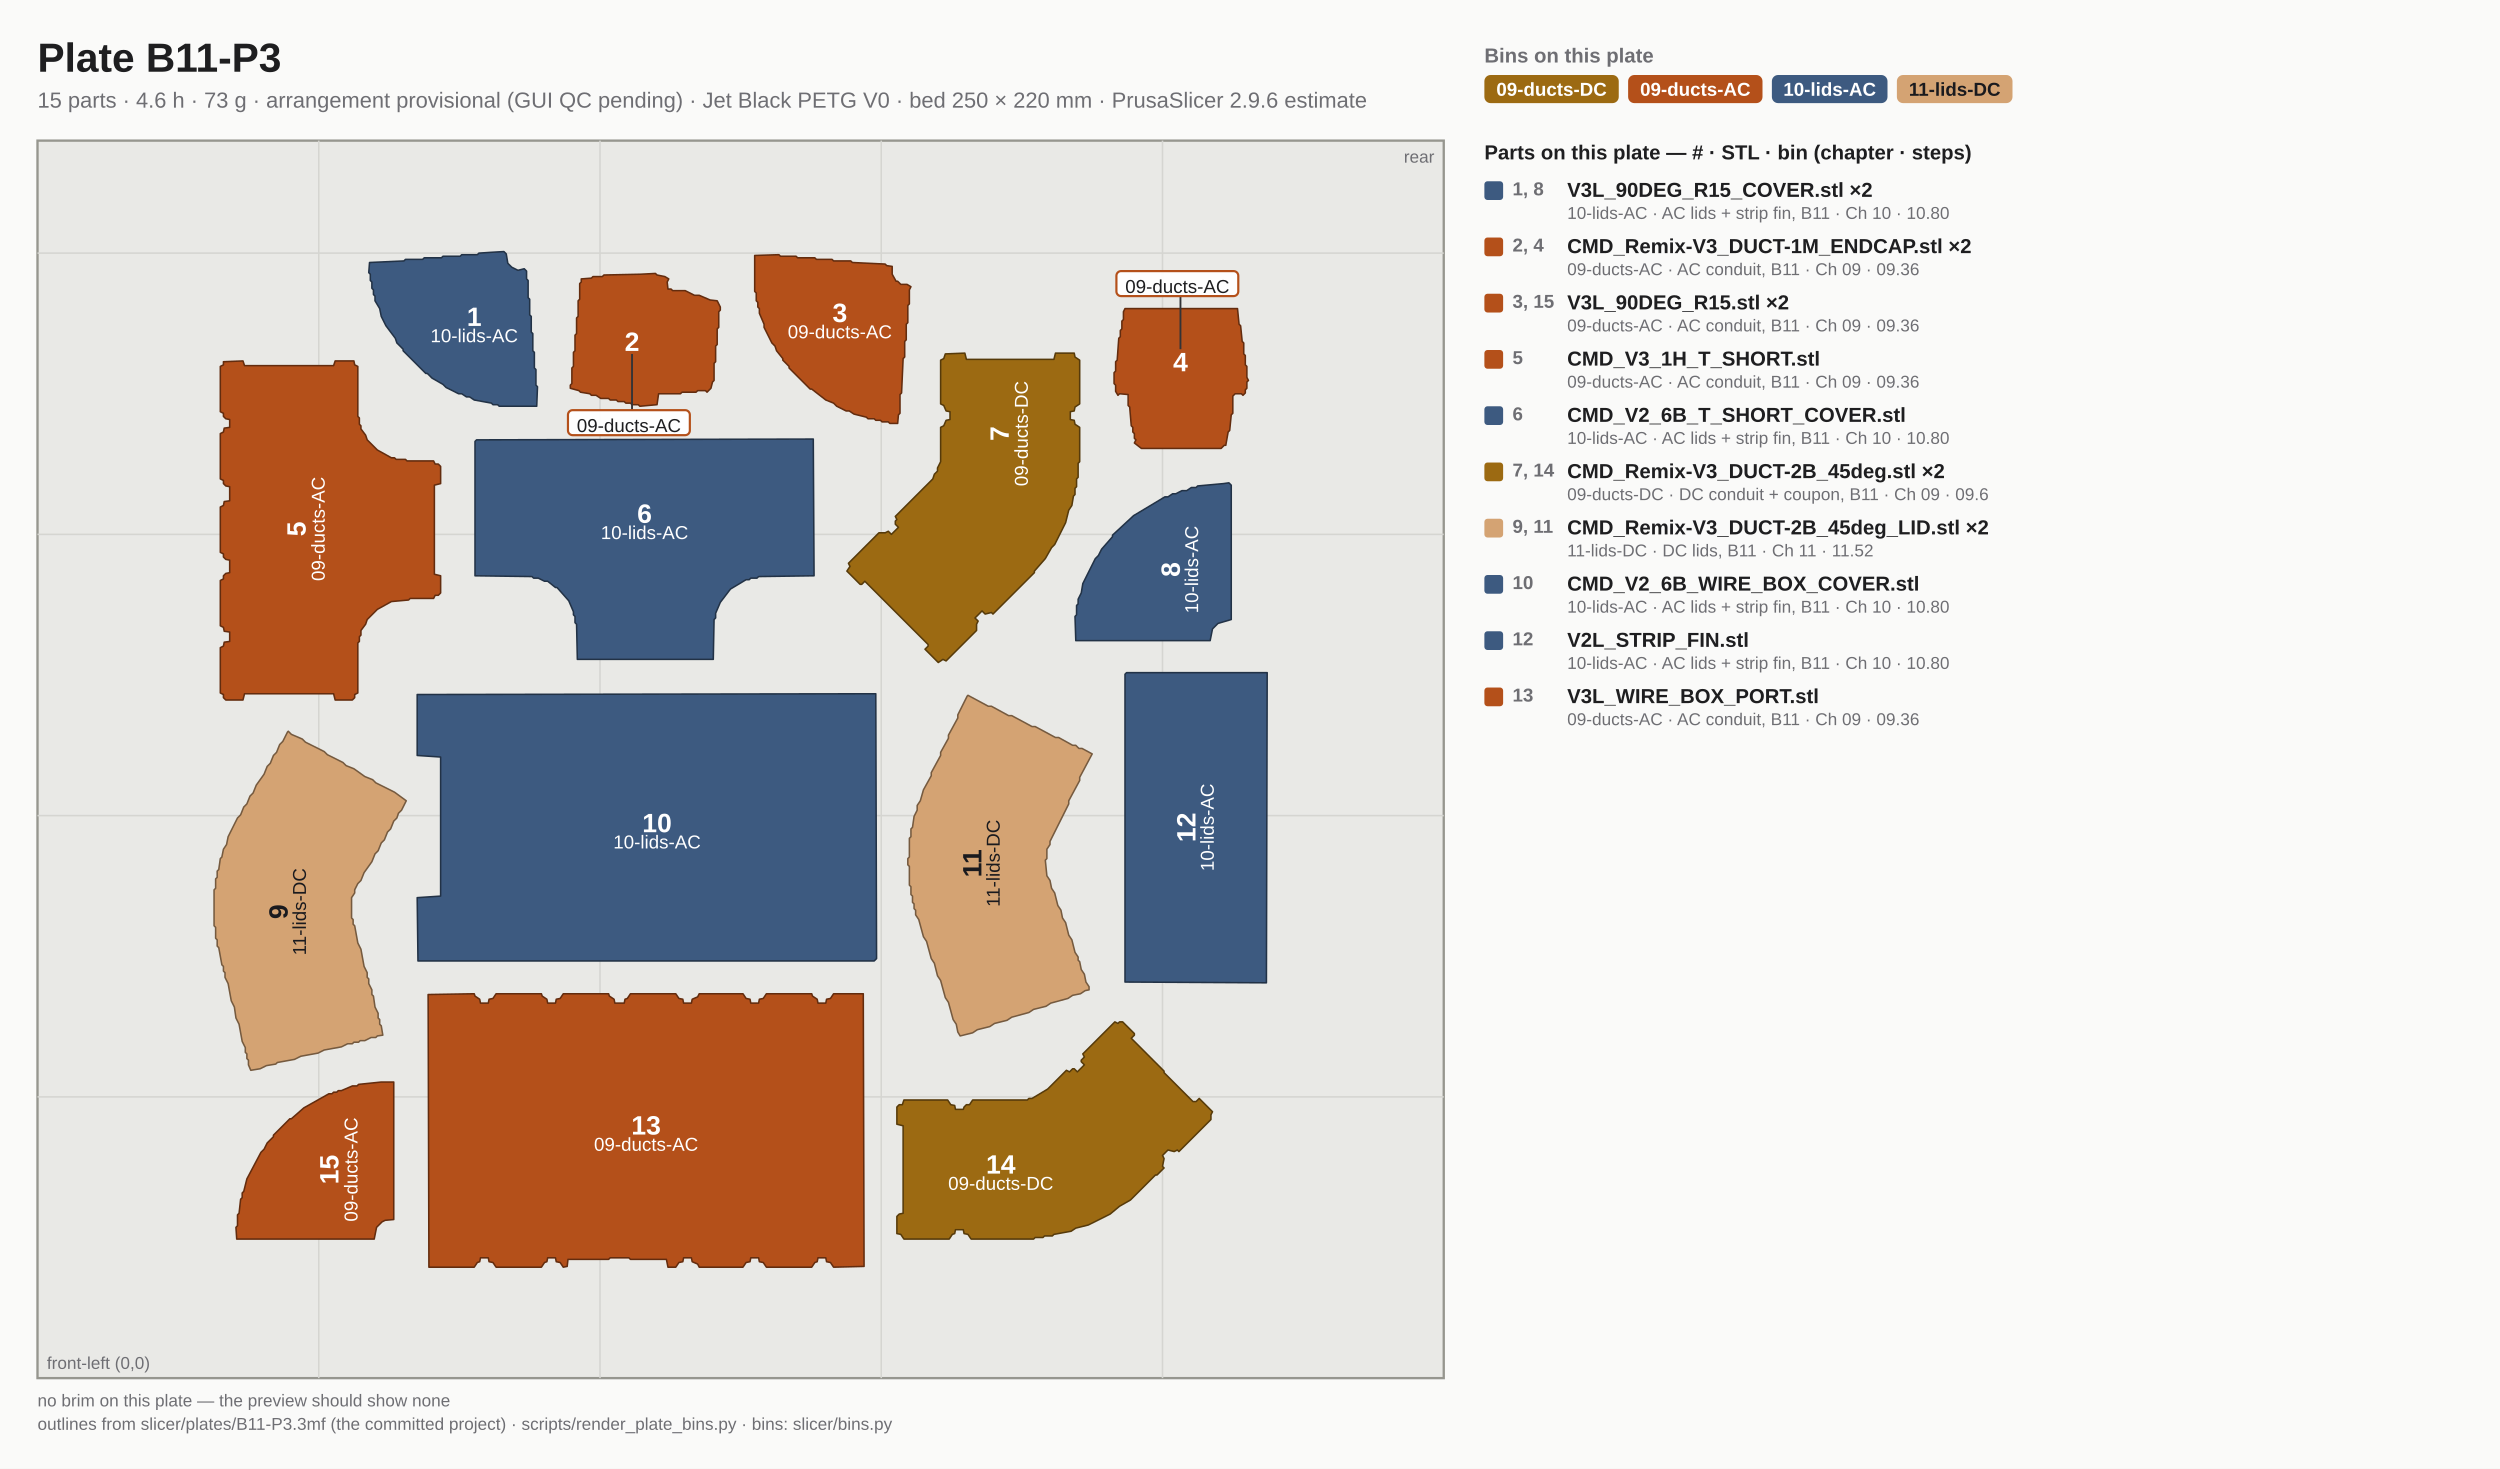
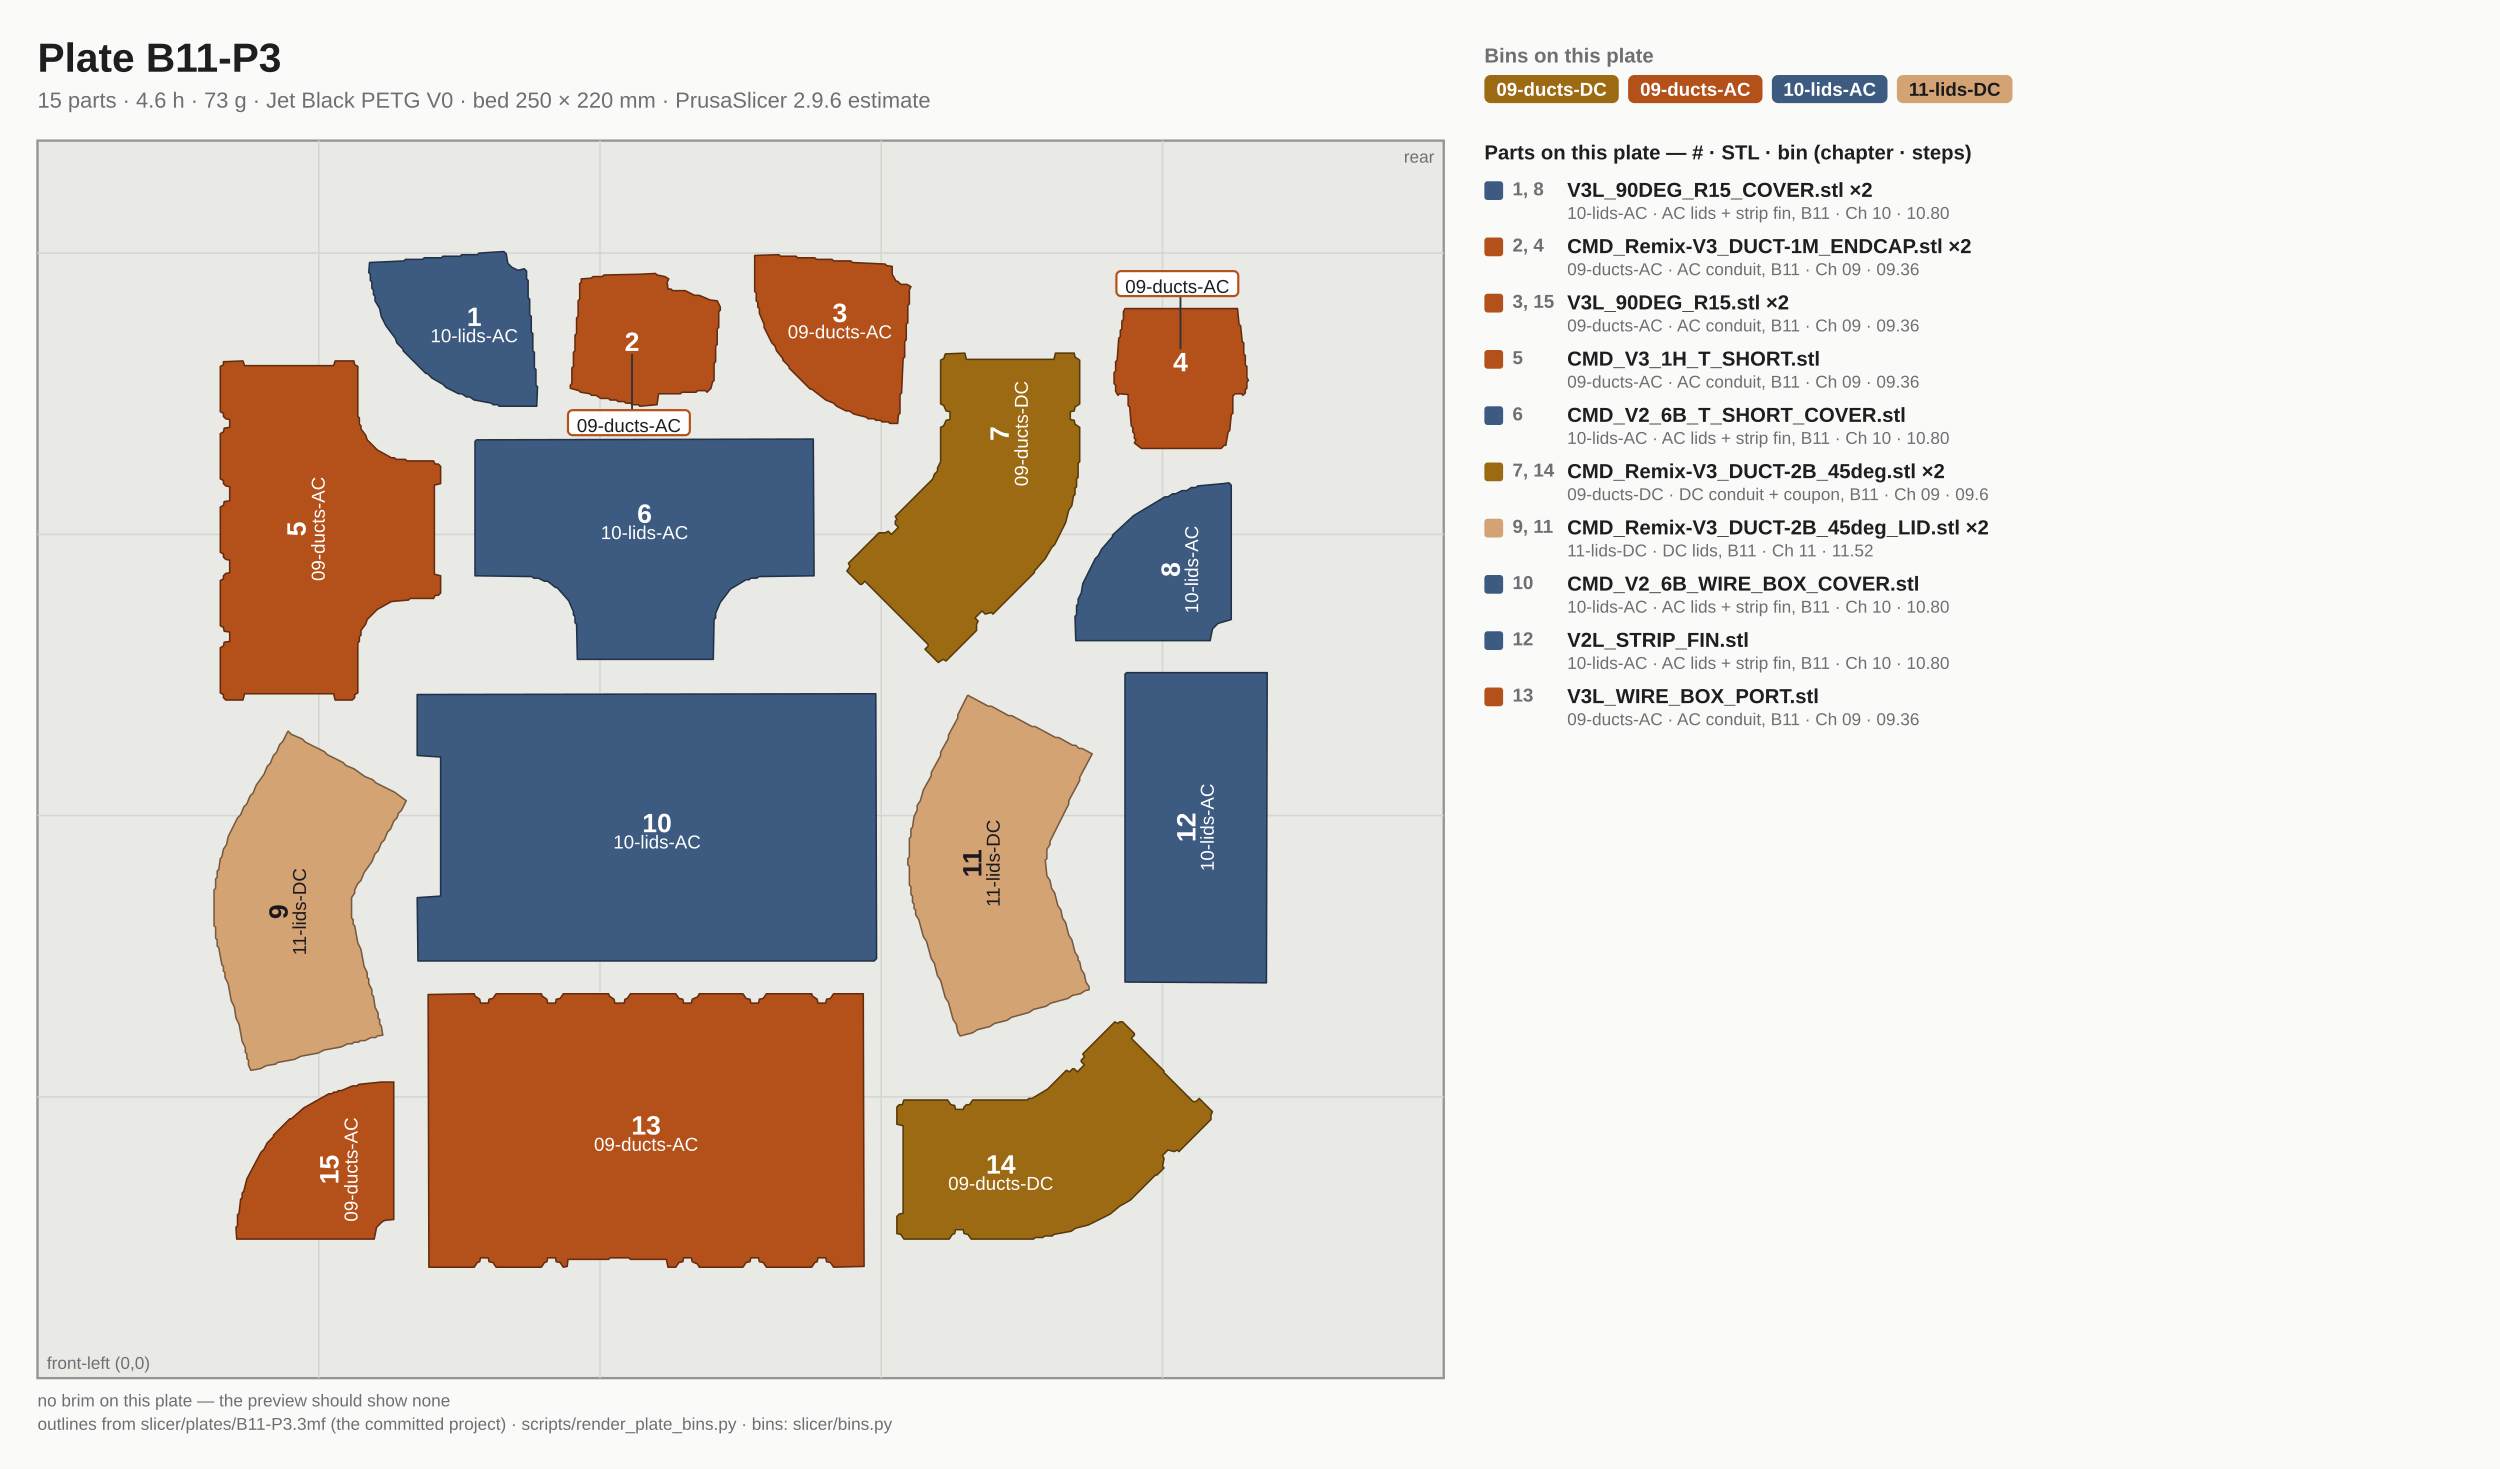
<svg xmlns="http://www.w3.org/2000/svg" width="1600" height="940" viewBox="0 0 1600 940" font-family="Arial, Helvetica, 'DejaVu Sans', sans-serif">
  <rect x="0" y="0" width="1600" height="940" fill="#fafaf9" />
  <text x="24.0" y="45.9" font-size="26" fill="#1e1e20" text-anchor="start" font-weight="bold">Plate B11-P3</text>
-   <text x="24.0" y="68.9" font-size="14" fill="#6e6e73" text-anchor="start">15 parts  ·  4.6 h  ·  73 g  ·  arrangement provisional (GUI QC pending)  ·  Jet Black PETG V0  ·  bed 250 × 220 mm  ·  PrusaSlicer 2.9.6 estimate</text>
+   <text x="24.0" y="68.9" font-size="14" fill="#6e6e73" text-anchor="start">15 parts  ·  4.6 h  ·  73 g  ·  Jet Black PETG V0  ·  bed 250 × 220 mm  ·  PrusaSlicer 2.9.6 estimate</text>
  <rect x="24.0" y="90.0" width="900.0" height="792.0" fill="#e9e9e6" stroke="#96968f" stroke-width="1.5" />
  <line x1="204.0" y1="90.0" x2="204.0" y2="882.0" stroke="#d5d5d1" stroke-width="1.0" />
  <line x1="384.0" y1="90.0" x2="384.0" y2="882.0" stroke="#d5d5d1" stroke-width="1.0" />
  <line x1="564.0" y1="90.0" x2="564.0" y2="882.0" stroke="#d5d5d1" stroke-width="1.0" />
  <line x1="744.0" y1="90.0" x2="744.0" y2="882.0" stroke="#d5d5d1" stroke-width="1.0" />
  <line x1="24.0" y1="702.0" x2="924.0" y2="702.0" stroke="#d5d5d1" stroke-width="1.0" />
  <line x1="24.0" y1="522.0" x2="924.0" y2="522.0" stroke="#d5d5d1" stroke-width="1.0" />
  <line x1="24.0" y1="342.0" x2="924.0" y2="342.0" stroke="#d5d5d1" stroke-width="1.0" />
  <line x1="24.0" y1="162.0" x2="924.0" y2="162.0" stroke="#d5d5d1" stroke-width="1.0" />
  <text x="30.0" y="876.1" font-size="11" fill="#6e6e73" text-anchor="start">front-left (0,0)</text>
  <text x="918.0" y="104.1" font-size="11" fill="#6e6e73" text-anchor="end">rear</text>
  <path d="M274.0,636.5 303.5,636.0 304.0,637.5 307.0,639.5 307.5,642.0 312.5,642.0 313.0,639.5 315.5,639.0 317.5,636.0 346.5,636.0 347.0,637.5 350.0,639.5 350.5,642.0 355.5,642.0 356.0,639.5 358.5,639.0 360.5,636.0 389.5,636.0 390.0,637.5 393.0,639.5 393.5,642.0 399.5,642.0 400.0,639.5 401.5,639.0 403.5,636.0 432.5,636.0 434.5,639.0 437.0,639.5 437.5,642.0 442.5,642.0 443.0,639.5 446.5,638.0 447.5,636.0 475.5,636.0 477.5,639.0 480.0,639.5 480.5,642.0 485.5,642.0 486.0,639.5 488.5,639.0 490.5,636.0 519.5,636.0 520.0,637.5 523.0,639.5 523.5,642.0 528.5,642.0 529.0,639.5 531.5,639.0 533.5,636.0 552.5,636.0 553.0,810.5 533.5,811.0 531.5,808.0 529.0,807.5 528.5,805.0 523.5,805.0 523.0,807.5 521.5,808.0 519.5,811.0 490.5,811.0 488.5,808.0 486.0,807.5 485.5,805.0 480.5,805.0 480.0,807.5 477.5,808.0 475.5,811.0 447.5,811.0 446.5,809.0 443.0,807.5 442.5,805.0 437.5,805.0 437.0,807.5 434.5,808.0 432.5,811.0 427.5,811.0 426.5,806.0 403.5,806.0 402.5,805.0 390.5,805.0 389.5,806.0 363.5,806.0 363.0,810.5 360.5,811.0 358.5,808.0 356.0,807.5 355.5,805.0 350.5,805.0 350.0,807.5 348.5,808.0 346.5,811.0 317.5,811.0 315.5,808.0 313.0,807.5 312.5,805.0 307.5,805.0 307.0,807.5 305.5,808.0 303.5,811.0 274.5,811.0Z" fill-rule="evenodd" fill="#b4501a" stroke="#632c0e" stroke-width="1.0" stroke-linejoin="round" />
  <path d="M267.0,444.5 560.5,444.0 561.0,613.5 559.5,615.0 267.5,615.0 267.0,574.5 282.0,573.5 282.0,484.5 267.0,483.5Z" fill-rule="evenodd" fill="#3d5a80" stroke="#223246" stroke-width="1.0" stroke-linejoin="round" />
  <path d="M244.0,692.5 252.0,692.5 252.0,780.5 246.5,781.0 244.5,782.0 241.0,785.5 239.5,793.0 151.5,793.0 151.0,785.5 152.0,784.5 152.0,777.5 153.0,776.5 154.0,767.5 155.0,766.5 155.0,763.5 156.0,762.5 158.0,754.5 167.0,737.5 169.0,735.5 171.0,731.5 175.0,727.5 175.0,726.5 185.5,716.0 186.5,716.0 194.5,709.0 210.5,700.0 212.5,700.0 213.5,699.0 215.5,699.0 216.5,698.0 218.5,698.0 225.5,695.0 228.5,695.0 229.5,694.0Z" fill-rule="evenodd" fill="#b4501a" stroke="#632c0e" stroke-width="1.0" stroke-linejoin="round" />
  <path d="M483.0,163.5 498.5,163.0 499.5,164.0 509.5,164.0 510.5,165.0 521.5,165.0 522.5,166.0 532.5,166.0 533.5,167.0 544.5,167.0 545.5,168.0 566.5,169.0 567.5,170.0 571.0,170.5 571.0,175.5 573.5,180.0 574.5,180.0 576.5,182.0 580.5,182.0 583.0,183.5 582.0,185.5 582.0,194.5 581.0,195.5 581.0,206.5 580.0,207.5 580.0,217.5 579.0,218.5 579.0,228.5 578.0,229.5 577.0,251.5 576.0,252.5 576.0,264.5 575.0,265.5 574.5,271.0 569.5,271.0 568.5,270.0 564.5,270.0 563.5,269.0 560.5,269.0 559.5,268.0 555.5,268.0 554.5,267.0 546.5,265.0 543.5,263.0 541.5,263.0 535.5,260.0 533.5,258.0 528.5,256.0 519.5,249.0 518.5,249.0 505.0,235.5 505.0,234.5 501.0,230.5 501.0,229.5 497.0,224.5 496.0,221.5 494.0,219.5 489.0,209.5 489.0,207.5 486.0,200.5 486.0,197.5 485.0,196.5 485.0,193.5 484.0,192.5 484.0,187.5 483.0,186.5Z" fill-rule="evenodd" fill="#b4501a" stroke="#632c0e" stroke-width="1.0" stroke-linejoin="round" />
  <path d="M314.0,161.5 322.5,161.0 324.0,162.5 325.0,168.5 327.5,171.0 331.5,173.0 335.5,172.0 337.0,173.5 337.0,178.5 338.0,179.5 338.0,190.5 339.0,191.5 339.0,201.5 340.0,202.5 340.0,212.5 341.0,213.5 341.0,224.5 342.0,225.5 342.0,235.5 343.0,236.5 343.0,246.5 344.0,247.5 343.5,260.0 319.5,260.0 318.5,259.0 315.5,259.0 314.5,258.0 303.5,256.0 300.5,254.0 298.5,254.0 295.5,252.0 293.5,252.0 285.5,248.0 283.5,246.0 276.5,242.0 273.5,239.0 272.5,239.0 258.0,224.5 258.0,223.5 254.0,219.5 253.0,216.5 247.0,208.5 244.0,202.5 243.0,197.5 240.0,192.5 240.0,189.5 239.0,188.5 239.0,185.5 238.0,184.5 238.0,180.5 237.0,179.5 237.0,175.5 236.0,174.5 236.5,168.0 258.5,167.0 259.5,166.0 270.5,166.0 271.5,165.0 282.5,165.0 283.5,164.0 294.5,164.0 295.5,163.0 305.5,163.0 306.5,162.0Z" fill-rule="evenodd" fill="#3d5a80" stroke="#223246" stroke-width="1.0" stroke-linejoin="round" />
  <path d="M783.0,309.5 786.5,309.0 788.0,310.5 788.0,396.5 779.5,399.0 776.0,402.5 774.5,410.0 688.5,410.0 688.0,394.5 689.0,393.5 689.0,387.5 690.0,386.5 690.0,383.5 692.0,379.5 693.0,373.5 701.0,357.5 703.0,355.5 705.0,351.5 712.0,343.5 712.0,342.5 725.5,330.0 745.5,318.0 747.5,318.0 750.5,316.0 752.5,316.0 756.5,314.0 759.5,314.0 762.5,312.0 765.5,312.0 766.5,311.0Z" fill-rule="evenodd" fill="#3d5a80" stroke="#223246" stroke-width="1.0" stroke-linejoin="round" />
  <path d="M143.0,231.5 155.5,231.0 156.5,234.0 213.5,234.0 214.5,231.0 226.5,231.0 227.0,233.5 229.0,234.5 229.0,266.5 230.0,267.5 230.0,271.5 231.0,272.5 231.0,274.5 234.0,278.5 235.0,281.5 241.5,288.0 250.5,293.0 252.5,293.0 253.5,294.0 259.5,294.0 260.5,295.0 277.5,295.0 278.5,297.0 280.5,297.0 282.0,298.5 282.0,309.5 278.0,310.5 278.0,367.5 282.0,368.5 282.0,379.5 280.5,381.0 278.5,381.0 277.5,383.0 262.5,383.0 261.5,384.0 250.5,385.0 241.5,390.0 235.0,396.5 234.0,399.5 231.0,403.5 231.0,406.5 230.0,407.5 230.0,410.5 229.0,411.5 229.0,443.5 227.0,444.5 227.0,446.5 225.5,448.0 214.5,448.0 213.5,444.0 156.5,444.0 155.5,448.0 144.5,448.0 143.0,446.5 143.0,444.5 141.0,443.5 141.0,414.5 143.0,413.5 143.5,411.0 147.0,410.5 147.0,404.5 143.5,404.0 143.0,401.5 141.0,400.5 141.0,371.5 143.0,370.5 143.0,368.5 144.5,367.0 147.0,366.5 147.0,358.5 144.5,358.0 143.0,356.5 143.0,354.5 141.0,353.5 141.0,324.5 143.0,323.5 143.5,321.0 147.0,320.5 147.0,311.5 144.5,311.0 143.0,309.5 143.0,307.5 141.0,306.5 141.0,277.5 143.0,276.5 143.5,274.0 147.0,273.5 147.0,268.5 144.5,268.0 143.0,266.5 143.0,264.5 141.0,263.5 141.0,234.5 143.0,233.5Z" fill-rule="evenodd" fill="#b4501a" stroke="#632c0e" stroke-width="1.0" stroke-linejoin="round" />
  <path d="M305.0,281.5 520.5,281.0 521.0,368.5 485.5,369.0 484.5,370.0 480.5,370.0 479.5,371.0 477.5,371.0 467.5,377.0 461.0,385.5 458.0,392.5 458.0,395.5 457.0,396.5 456.5,422.0 369.5,422.0 369.0,399.5 368.0,398.5 368.0,394.5 367.0,393.5 367.0,391.5 364.0,384.5 356.5,376.0 355.5,376.0 350.5,372.0 348.5,372.0 344.5,370.0 341.5,370.0 340.5,369.0 304.0,368.5 304.0,282.5Z" fill-rule="evenodd" fill="#3d5a80" stroke="#223246" stroke-width="1.0" stroke-linejoin="round" />
  <path d="M410.0,175.5 419.5,175.0 420.5,176.0 425.5,177.0 428.0,178.5 427.0,180.5 427.5,185.0 429.5,185.0 430.5,186.0 438.5,186.0 444.5,189.0 447.5,189.0 454.5,192.0 459.0,192.5 461.0,196.5 461.0,198.5 460.0,199.5 460.0,209.5 459.0,210.5 459.0,220.5 458.0,221.5 458.0,231.5 457.0,232.5 457.0,243.5 456.0,244.5 455.0,248.5 452.5,251.0 451.5,250.0 446.5,250.0 445.5,251.0 436.5,251.0 435.5,252.0 421.5,252.0 420.5,259.0 409.5,260.0 408.5,259.0 404.5,259.0 403.5,258.0 400.5,258.0 399.5,257.0 395.5,257.0 394.5,256.0 390.5,256.0 389.5,255.0 384.5,255.0 381.5,253.0 378.5,253.0 377.5,252.0 371.5,251.0 370.5,250.0 365.0,248.5 365.0,246.5 366.0,245.5 366.0,235.5 367.0,234.5 367.0,225.5 368.0,224.5 368.0,214.5 369.0,213.5 369.0,203.5 370.0,202.5 370.0,192.5 371.0,191.5 371.0,181.5 372.0,180.5 372.0,178.5 378.5,178.0 379.5,177.0 385.5,177.0 386.5,176.0Z" fill-rule="evenodd" fill="#b4501a" stroke="#632c0e" stroke-width="1.0" stroke-linejoin="round" />
  <path d="M720.0,197.5 792.0,197.5 793.0,207.5 794.0,208.5 795.0,218.5 796.0,219.5 796.0,226.5 797.0,227.5 797.0,233.5 798.0,234.5 798.0,241.5 799.0,243.5 798.0,244.5 798.0,248.5 797.0,249.5 797.0,251.5 795.5,253.0 794.5,252.0 790.5,252.0 789.0,253.5 789.0,264.5 788.0,265.5 787.0,275.5 786.0,276.5 784.5,285.0 783.5,285.0 781.5,287.0 730.5,287.0 726.0,283.5 727.0,281.5 726.0,280.5 726.0,277.5 725.0,276.5 725.0,273.5 724.0,272.5 723.0,260.5 722.0,259.5 722.0,252.5 716.5,252.0 715.5,253.0 714.0,250.5 714.0,246.5 713.0,245.5 713.0,238.5 714.0,237.5 714.0,231.5 715.0,230.5 716.0,216.5 717.0,215.5 717.0,211.5 718.0,210.5 718.0,205.5 719.0,204.5 719.0,199.5Z" fill-rule="evenodd" fill="#b4501a" stroke="#632c0e" stroke-width="1.0" stroke-linejoin="round" />
  <path d="M721.0,430.5 811.0,430.5 810.5,629.0 720.0,628.5 720.0,431.5Z" fill-rule="evenodd" fill="#3d5a80" stroke="#223246" stroke-width="1.0" stroke-linejoin="round" />
  <path d="M605.0,226.5 617.5,226.0 618.5,230.0 674.5,230.0 675.5,226.0 687.5,226.0 688.0,228.5 691.0,230.5 691.0,258.5 688.0,260.5 687.5,263.0 685.0,263.5 685.0,268.5 687.5,269.0 688.0,271.5 691.0,273.5 691.0,295.5 690.0,296.5 690.0,305.5 689.0,306.5 689.0,311.5 688.0,312.5 688.0,316.5 687.0,317.5 686.0,323.5 684.0,326.5 682.0,334.5 675.0,348.5 673.0,350.5 669.0,357.5 662.0,365.5 662.0,366.5 635.5,393.0 634.5,392.0 630.5,393.0 628.5,391.0 624.0,395.5 626.0,397.5 625.0,399.5 625.0,403.5 605.5,423.0 603.5,422.0 600.5,424.0 592.0,415.5 594.0,413.5 594.0,412.5 553.5,372.0 551.5,374.0 550.5,374.0 542.0,365.5 544.0,362.5 543.0,360.5 562.5,341.0 566.5,341.0 568.5,340.0 570.5,342.0 575.0,337.5 573.0,335.5 573.0,333.5 574.0,332.5 573.0,330.5 597.0,306.5 598.0,303.5 600.0,301.5 600.0,299.5 602.0,295.5 602.0,273.5 604.0,272.5 605.5,269.0 608.0,268.5 608.0,263.5 605.5,263.0 604.0,259.5 602.0,258.5 602.0,230.5 604.0,229.5Z" fill-rule="evenodd" fill="#9c6a12" stroke="#563a0a" stroke-width="1.0" stroke-linejoin="round" />
  <path d="M713.0,654.5 713.5,654.0 715.5,655.0 716.5,654.0 718.5,654.0 726.0,661.5 726.0,662.5 724.0,664.5 745.0,685.5 745.0,686.5 763.5,705.0 765.5,705.0 767.5,703.0 776.0,711.5 775.0,713.5 775.0,716.5 754.5,737.0 753.5,736.0 751.5,737.0 747.5,736.0 744.0,739.5 745.0,741.5 744.0,746.5 745.0,747.5 740.5,752.0 739.5,752.0 723.5,768.0 716.5,772.0 710.5,777.0 696.5,784.0 688.5,786.0 685.5,788.0 674.5,790.0 673.5,791.0 668.5,791.0 667.5,792.0 662.5,792.0 661.5,793.0 621.5,793.0 619.5,790.0 617.0,789.5 616.5,787.0 611.5,787.0 611.0,789.5 609.5,790.0 607.5,793.0 578.5,793.0 576.5,790.0 574.0,789.5 574.0,778.5 575.5,777.0 578.0,776.5 578.0,720.5 574.0,719.5 574.0,708.5 575.5,707.0 577.5,707.0 578.5,704.0 606.5,704.0 608.5,707.0 611.0,707.5 611.5,710.0 616.5,710.0 617.0,708.5 618.5,707.0 620.5,707.0 622.5,704.0 657.5,704.0 658.5,703.0 660.5,703.0 670.5,697.0 682.5,685.0 684.5,686.0 686.5,684.0 687.5,684.0 689.5,686.0 694.0,681.5 692.0,679.5 692.0,678.5 694.0,676.5 693.0,674.5Z" fill-rule="evenodd" fill="#9c6a12" stroke="#563a0a" stroke-width="1.0" stroke-linejoin="round" />
  <path d="M184.0,468.5 184.5,468.0 186.5,470.0 193.5,473.0 195.5,475.0 207.5,481.0 209.5,483.0 219.5,488.0 221.5,490.0 226.5,492.0 233.5,497.0 238.5,499.0 240.5,501.0 252.5,507.0 260.0,512.5 257.0,518.5 255.0,520.5 254.0,523.5 252.0,525.5 250.0,530.5 248.0,532.5 246.0,537.5 244.0,539.5 242.0,544.5 240.0,546.5 238.0,551.5 233.0,558.5 231.0,563.5 229.0,565.5 227.0,569.5 227.0,571.5 225.0,574.5 225.0,587.5 226.0,588.5 226.0,591.5 227.0,592.5 229.0,603.5 231.0,607.5 233.0,618.5 235.0,622.5 235.0,625.5 236.0,626.5 236.0,629.5 238.0,633.5 238.0,636.5 239.0,637.5 240.0,644.5 242.0,648.5 242.0,651.5 243.0,652.5 243.0,655.5 244.0,656.5 245.0,662.5 241.5,663.0 240.5,664.0 237.5,664.0 233.5,666.0 230.5,666.0 229.5,667.0 226.5,667.0 225.5,668.0 222.5,668.0 218.5,670.0 207.5,672.0 203.5,674.0 192.5,676.0 188.5,678.0 177.5,680.0 176.5,681.0 170.5,682.0 166.5,684.0 160.5,685.0 159.0,681.5 159.0,678.5 158.0,677.5 158.0,674.5 157.0,673.5 157.0,670.5 155.0,666.5 153.0,655.5 151.0,651.5 150.0,644.5 148.0,640.5 146.0,629.5 144.0,625.5 144.0,622.5 143.0,621.5 143.0,618.5 142.0,617.5 140.0,606.5 139.0,605.5 139.0,601.5 138.0,600.5 138.0,593.5 137.0,592.5 137.0,569.5 138.0,568.5 138.0,562.5 139.0,561.5 139.0,557.5 140.0,556.5 141.0,549.5 142.0,548.5 143.0,543.5 145.0,540.5 146.0,535.5 152.0,523.5 154.0,521.5 156.0,516.5 158.0,514.5 160.0,509.5 162.0,507.5 164.0,502.5 169.0,495.5 171.0,490.5 173.0,488.5 175.0,483.5 177.0,481.5 179.0,476.5 181.0,474.5Z" fill-rule="evenodd" fill="#d4a373" stroke="#755a3f" stroke-width="1.0" stroke-linejoin="round" />
  <path d="M619.0,445.5 619.5,445.0 632.5,452.0 634.5,452.0 645.5,458.0 647.5,458.0 660.5,465.0 662.5,465.0 675.5,472.0 677.5,472.0 686.5,477.0 688.5,477.0 690.5,479.0 692.5,479.0 699.0,482.5 691.0,497.5 691.0,499.5 684.0,512.5 684.0,514.5 672.0,538.5 672.0,540.5 670.0,543.5 670.0,549.5 669.0,550.5 670.0,560.5 672.0,563.5 673.0,568.5 675.0,571.5 677.0,579.5 679.0,582.5 680.0,587.5 682.0,590.5 684.0,598.5 686.0,601.5 688.0,609.5 690.0,612.5 690.0,614.5 691.0,615.5 692.0,620.5 694.0,623.5 695.0,628.5 697.0,631.5 697.0,633.5 694.5,634.0 691.5,636.0 686.5,637.0 683.5,639.0 672.5,642.0 669.5,644.0 661.5,646.0 658.5,648.0 647.5,651.0 644.5,653.0 636.5,655.0 633.5,657.0 625.5,659.0 622.5,661.0 614.5,663.0 613.0,660.5 612.0,655.5 610.0,652.5 607.0,641.5 605.0,638.5 602.0,627.5 600.0,624.5 598.0,616.5 596.0,613.5 593.0,602.5 591.0,599.5 588.0,588.5 586.0,585.5 586.0,582.5 585.0,581.5 585.0,578.5 584.0,577.5 584.0,573.5 583.0,572.5 583.0,567.5 582.0,566.5 582.0,554.5 581.0,553.5 581.0,549.5 582.0,548.5 582.0,536.5 583.0,535.5 583.0,530.5 584.0,529.5 585.0,522.5 587.0,518.5 587.0,515.5 589.0,512.5 591.0,505.5 596.0,496.5 596.0,494.5 602.0,483.5 602.0,481.5 607.0,472.5 607.0,470.5 613.0,459.5 613.0,457.5Z" fill-rule="evenodd" fill="#d4a373" stroke="#755a3f" stroke-width="1.0" stroke-linejoin="round" />
  <text x="420.5" y="532.6" font-size="17" fill="#ffffff" text-anchor="middle" font-weight="bold">10</text>
  <text x="420.5" y="543.0" font-size="12" fill="#ffffff" text-anchor="middle">10-lids-AC</text>
  <text x="413.5" y="726.1" font-size="17" fill="#ffffff" text-anchor="middle" font-weight="bold">13</text>
  <text x="413.5" y="736.5" font-size="12" fill="#ffffff" text-anchor="middle">09-ducts-AC</text>
  <text x="412.5" y="334.6" font-size="17" fill="#ffffff" text-anchor="middle" font-weight="bold">6</text>
  <text x="412.5" y="345.0" font-size="12" fill="#ffffff" text-anchor="middle">10-lids-AC</text>
  <text x="189.5" y="344.6" font-size="17" fill="#ffffff" text-anchor="middle" font-weight="bold" transform="rotate(-90 189.5 338.5)">5</text>
  <text x="203.5" y="342.8" font-size="12" fill="#ffffff" text-anchor="middle" transform="rotate(-90 203.5 338.5)">09-ducts-AC</text>
  <text x="759.0" y="535.6" font-size="17" fill="#ffffff" text-anchor="middle" font-weight="bold" transform="rotate(-90 759.0 529.5)">12</text>
  <text x="772.5" y="533.8" font-size="12" fill="#ffffff" text-anchor="middle" transform="rotate(-90 772.5 529.5)">10-lids-AC</text>
  <text x="178.0" y="589.6" font-size="17" fill="#1a1a1e" text-anchor="middle" font-weight="bold" transform="rotate(-90 178.0 583.5)">9</text>
  <text x="191.5" y="587.8" font-size="12" fill="#1a1a1e" text-anchor="middle" transform="rotate(-90 191.5 583.5)">11-lids-DC</text>
  <text x="622.0" y="558.6" font-size="17" fill="#1a1a1e" text-anchor="middle" font-weight="bold" transform="rotate(-90 622.0 552.5)">11</text>
  <text x="635.5" y="556.8" font-size="12" fill="#1a1a1e" text-anchor="middle" transform="rotate(-90 635.5 552.5)">11-lids-DC</text>
  <text x="640.5" y="751.1" font-size="17" fill="#ffffff" text-anchor="middle" font-weight="bold">14</text>
  <text x="640.5" y="761.5" font-size="12" fill="#ffffff" text-anchor="middle">09-ducts-DC</text>
  <text x="639.5" y="283.6" font-size="17" fill="#ffffff" text-anchor="middle" font-weight="bold" transform="rotate(-90 639.5 277.5)">7</text>
  <text x="653.5" y="281.8" font-size="12" fill="#ffffff" text-anchor="middle" transform="rotate(-90 653.5 277.5)">09-ducts-DC</text>
  <text x="210.5" y="754.6" font-size="17" fill="#ffffff" text-anchor="middle" font-weight="bold" transform="rotate(-90 210.5 748.5)">15</text>
  <text x="224.5" y="752.8" font-size="12" fill="#ffffff" text-anchor="middle" transform="rotate(-90 224.5 748.5)">09-ducts-AC</text>
  <text x="537.5" y="206.1" font-size="17" fill="#ffffff" text-anchor="middle" font-weight="bold">3</text>
  <text x="537.5" y="216.5" font-size="12" fill="#ffffff" text-anchor="middle">09-ducts-AC</text>
  <text x="749.0" y="370.6" font-size="17" fill="#ffffff" text-anchor="middle" font-weight="bold" transform="rotate(-90 749.0 364.5)">8</text>
  <text x="762.5" y="368.8" font-size="12" fill="#ffffff" text-anchor="middle" transform="rotate(-90 762.5 364.5)">10-lids-AC</text>
  <text x="303.5" y="208.6" font-size="17" fill="#ffffff" text-anchor="middle" font-weight="bold">1</text>
  <text x="303.5" y="219.0" font-size="12" fill="#ffffff" text-anchor="middle">10-lids-AC</text>
  <line x1="755.5" y1="231.5" x2="755.5" y2="189.5" stroke="#333336" stroke-width="1.2" />
  <rect x="714.5" y="173.5" width="78.0" height="16.0" rx="3.0" fill="#ffffff" fill-opacity="0.94" stroke="#b4501a" stroke-width="1.4" />
  <text x="753.5" y="187.5" font-size="12" fill="#1e1e20" text-anchor="middle">09-ducts-AC</text>
  <rect x="747.5" y="223.5" width="16.0" height="16.0" rx="3.0" fill="#b4501a" />
  <text x="755.5" y="237.6" font-size="17" fill="#ffffff" text-anchor="middle" font-weight="bold">4</text>
  <line x1="404.5" y1="218.5" x2="404.5" y2="262.5" stroke="#333336" stroke-width="1.2" />
  <rect x="363.5" y="262.5" width="78.0" height="16.0" rx="3.0" fill="#ffffff" fill-opacity="0.94" stroke="#b4501a" stroke-width="1.4" />
  <text x="402.5" y="276.5" font-size="12" fill="#1e1e20" text-anchor="middle">09-ducts-AC</text>
  <rect x="397.0" y="210.5" width="15.0" height="16.0" rx="3.0" fill="#b4501a" />
  <text x="404.5" y="224.6" font-size="17" fill="#ffffff" text-anchor="middle" font-weight="bold">2</text>
  <text x="950.0" y="40.0" font-size="13" fill="#6e6e73" text-anchor="start" font-weight="bold">Bins on this plate</text>
  <rect x="950.0" y="48.0" width="86.0" height="18.0" rx="4.0" fill="#9c6a12" />
  <text x="993.0" y="61.3" font-size="12" fill="#ffffff" text-anchor="middle" font-weight="bold">09-ducts-DC</text>
  <rect x="1042.0" y="48.0" width="86.0" height="18.0" rx="4.0" fill="#b4501a" />
  <text x="1085.0" y="61.3" font-size="12" fill="#ffffff" text-anchor="middle" font-weight="bold">09-ducts-AC</text>
  <rect x="1134.0" y="48.0" width="74.0" height="18.0" rx="4.0" fill="#3d5a80" />
  <text x="1171.0" y="61.3" font-size="12" fill="#ffffff" text-anchor="middle" font-weight="bold">10-lids-AC</text>
  <rect x="1214.0" y="48.0" width="74.0" height="18.0" rx="4.0" fill="#d4a373" />
  <text x="1251.0" y="61.3" font-size="12" fill="#1a1a1e" text-anchor="middle" font-weight="bold">11-lids-DC</text>
  <text x="950.0" y="102.0" font-size="13" fill="#1e1e20" text-anchor="start" font-weight="bold">Parts on this plate  —  # · STL · bin (chapter · steps)</text>
  <rect x="950.0" y="116.0" width="12.0" height="12.0" rx="2.0" fill="#3d5a80" />
  <text x="968.0" y="125.0" font-size="12" fill="#6e6e73" text-anchor="start" font-weight="bold">1, 8</text>
  <text x="1003.0" y="126.0" font-size="13" fill="#1e1e20" text-anchor="start" font-weight="bold">V3L_90DEG_R15_COVER.stl  ×2</text>
  <text x="1003.0" y="140.1" font-size="11" fill="#6e6e73" text-anchor="start">10-lids-AC · AC lids + strip fin, B11 · Ch 10 · 10.80</text>
  <rect x="950.0" y="152.0" width="12.0" height="12.0" rx="2.0" fill="#b4501a" />
  <text x="968.0" y="161.0" font-size="12" fill="#6e6e73" text-anchor="start" font-weight="bold">2, 4</text>
  <text x="1003.0" y="162.0" font-size="13" fill="#1e1e20" text-anchor="start" font-weight="bold">CMD_Remix-V3_DUCT-1M_ENDCAP.stl  ×2</text>
  <text x="1003.0" y="176.1" font-size="11" fill="#6e6e73" text-anchor="start">09-ducts-AC · AC conduit, B11 · Ch 09 · 09.36</text>
  <rect x="950.0" y="188.0" width="12.0" height="12.0" rx="2.0" fill="#b4501a" />
  <text x="968.0" y="197.0" font-size="12" fill="#6e6e73" text-anchor="start" font-weight="bold">3, 15</text>
  <text x="1003.0" y="198.0" font-size="13" fill="#1e1e20" text-anchor="start" font-weight="bold">V3L_90DEG_R15.stl  ×2</text>
  <text x="1003.0" y="212.1" font-size="11" fill="#6e6e73" text-anchor="start">09-ducts-AC · AC conduit, B11 · Ch 09 · 09.36</text>
  <rect x="950.0" y="224.0" width="12.0" height="12.0" rx="2.0" fill="#b4501a" />
  <text x="968.0" y="233.0" font-size="12" fill="#6e6e73" text-anchor="start" font-weight="bold">5</text>
  <text x="1003.0" y="234.0" font-size="13" fill="#1e1e20" text-anchor="start" font-weight="bold">CMD_V3_1H_T_SHORT.stl</text>
  <text x="1003.0" y="248.1" font-size="11" fill="#6e6e73" text-anchor="start">09-ducts-AC · AC conduit, B11 · Ch 09 · 09.36</text>
  <rect x="950.0" y="260.0" width="12.0" height="12.0" rx="2.0" fill="#3d5a80" />
  <text x="968.0" y="269.0" font-size="12" fill="#6e6e73" text-anchor="start" font-weight="bold">6</text>
  <text x="1003.0" y="270.0" font-size="13" fill="#1e1e20" text-anchor="start" font-weight="bold">CMD_V2_6B_T_SHORT_COVER.stl</text>
  <text x="1003.0" y="284.1" font-size="11" fill="#6e6e73" text-anchor="start">10-lids-AC · AC lids + strip fin, B11 · Ch 10 · 10.80</text>
  <rect x="950.0" y="296.0" width="12.0" height="12.0" rx="2.0" fill="#9c6a12" />
  <text x="968.0" y="305.0" font-size="12" fill="#6e6e73" text-anchor="start" font-weight="bold">7, 14</text>
  <text x="1003.0" y="306.0" font-size="13" fill="#1e1e20" text-anchor="start" font-weight="bold">CMD_Remix-V3_DUCT-2B_45deg.stl  ×2</text>
  <text x="1003.0" y="320.1" font-size="11" fill="#6e6e73" text-anchor="start">09-ducts-DC · DC conduit + coupon, B11 · Ch 09 · 09.6</text>
  <rect x="950.0" y="332.0" width="12.0" height="12.0" rx="2.0" fill="#d4a373" />
  <text x="968.0" y="341.0" font-size="12" fill="#6e6e73" text-anchor="start" font-weight="bold">9, 11</text>
  <text x="1003.0" y="342.0" font-size="13" fill="#1e1e20" text-anchor="start" font-weight="bold">CMD_Remix-V3_DUCT-2B_45deg_LID.stl  ×2</text>
  <text x="1003.0" y="356.1" font-size="11" fill="#6e6e73" text-anchor="start">11-lids-DC · DC lids, B11 · Ch 11 · 11.52</text>
  <rect x="950.0" y="368.0" width="12.0" height="12.0" rx="2.0" fill="#3d5a80" />
  <text x="968.0" y="377.0" font-size="12" fill="#6e6e73" text-anchor="start" font-weight="bold">10</text>
  <text x="1003.0" y="378.0" font-size="13" fill="#1e1e20" text-anchor="start" font-weight="bold">CMD_V2_6B_WIRE_BOX_COVER.stl</text>
  <text x="1003.0" y="392.1" font-size="11" fill="#6e6e73" text-anchor="start">10-lids-AC · AC lids + strip fin, B11 · Ch 10 · 10.80</text>
  <rect x="950.0" y="404.0" width="12.0" height="12.0" rx="2.0" fill="#3d5a80" />
  <text x="968.0" y="413.0" font-size="12" fill="#6e6e73" text-anchor="start" font-weight="bold">12</text>
  <text x="1003.0" y="414.0" font-size="13" fill="#1e1e20" text-anchor="start" font-weight="bold">V2L_STRIP_FIN.stl</text>
  <text x="1003.0" y="428.1" font-size="11" fill="#6e6e73" text-anchor="start">10-lids-AC · AC lids + strip fin, B11 · Ch 10 · 10.80</text>
  <rect x="950.0" y="440.0" width="12.0" height="12.0" rx="2.0" fill="#b4501a" />
  <text x="968.0" y="449.0" font-size="12" fill="#6e6e73" text-anchor="start" font-weight="bold">13</text>
  <text x="1003.0" y="450.0" font-size="13" fill="#1e1e20" text-anchor="start" font-weight="bold">V3L_WIRE_BOX_PORT.stl</text>
  <text x="1003.0" y="464.1" font-size="11" fill="#6e6e73" text-anchor="start">09-ducts-AC · AC conduit, B11 · Ch 09 · 09.36</text>
  <text x="24.0" y="900.1" font-size="11" fill="#6e6e73" text-anchor="start">no brim on this plate — the preview should show none</text>
  <text x="24.0" y="915.1" font-size="11" fill="#6e6e73" text-anchor="start">outlines from slicer/plates/B11-P3.3mf (the committed project) · scripts/render_plate_bins.py · bins: slicer/bins.py</text>
</svg>
